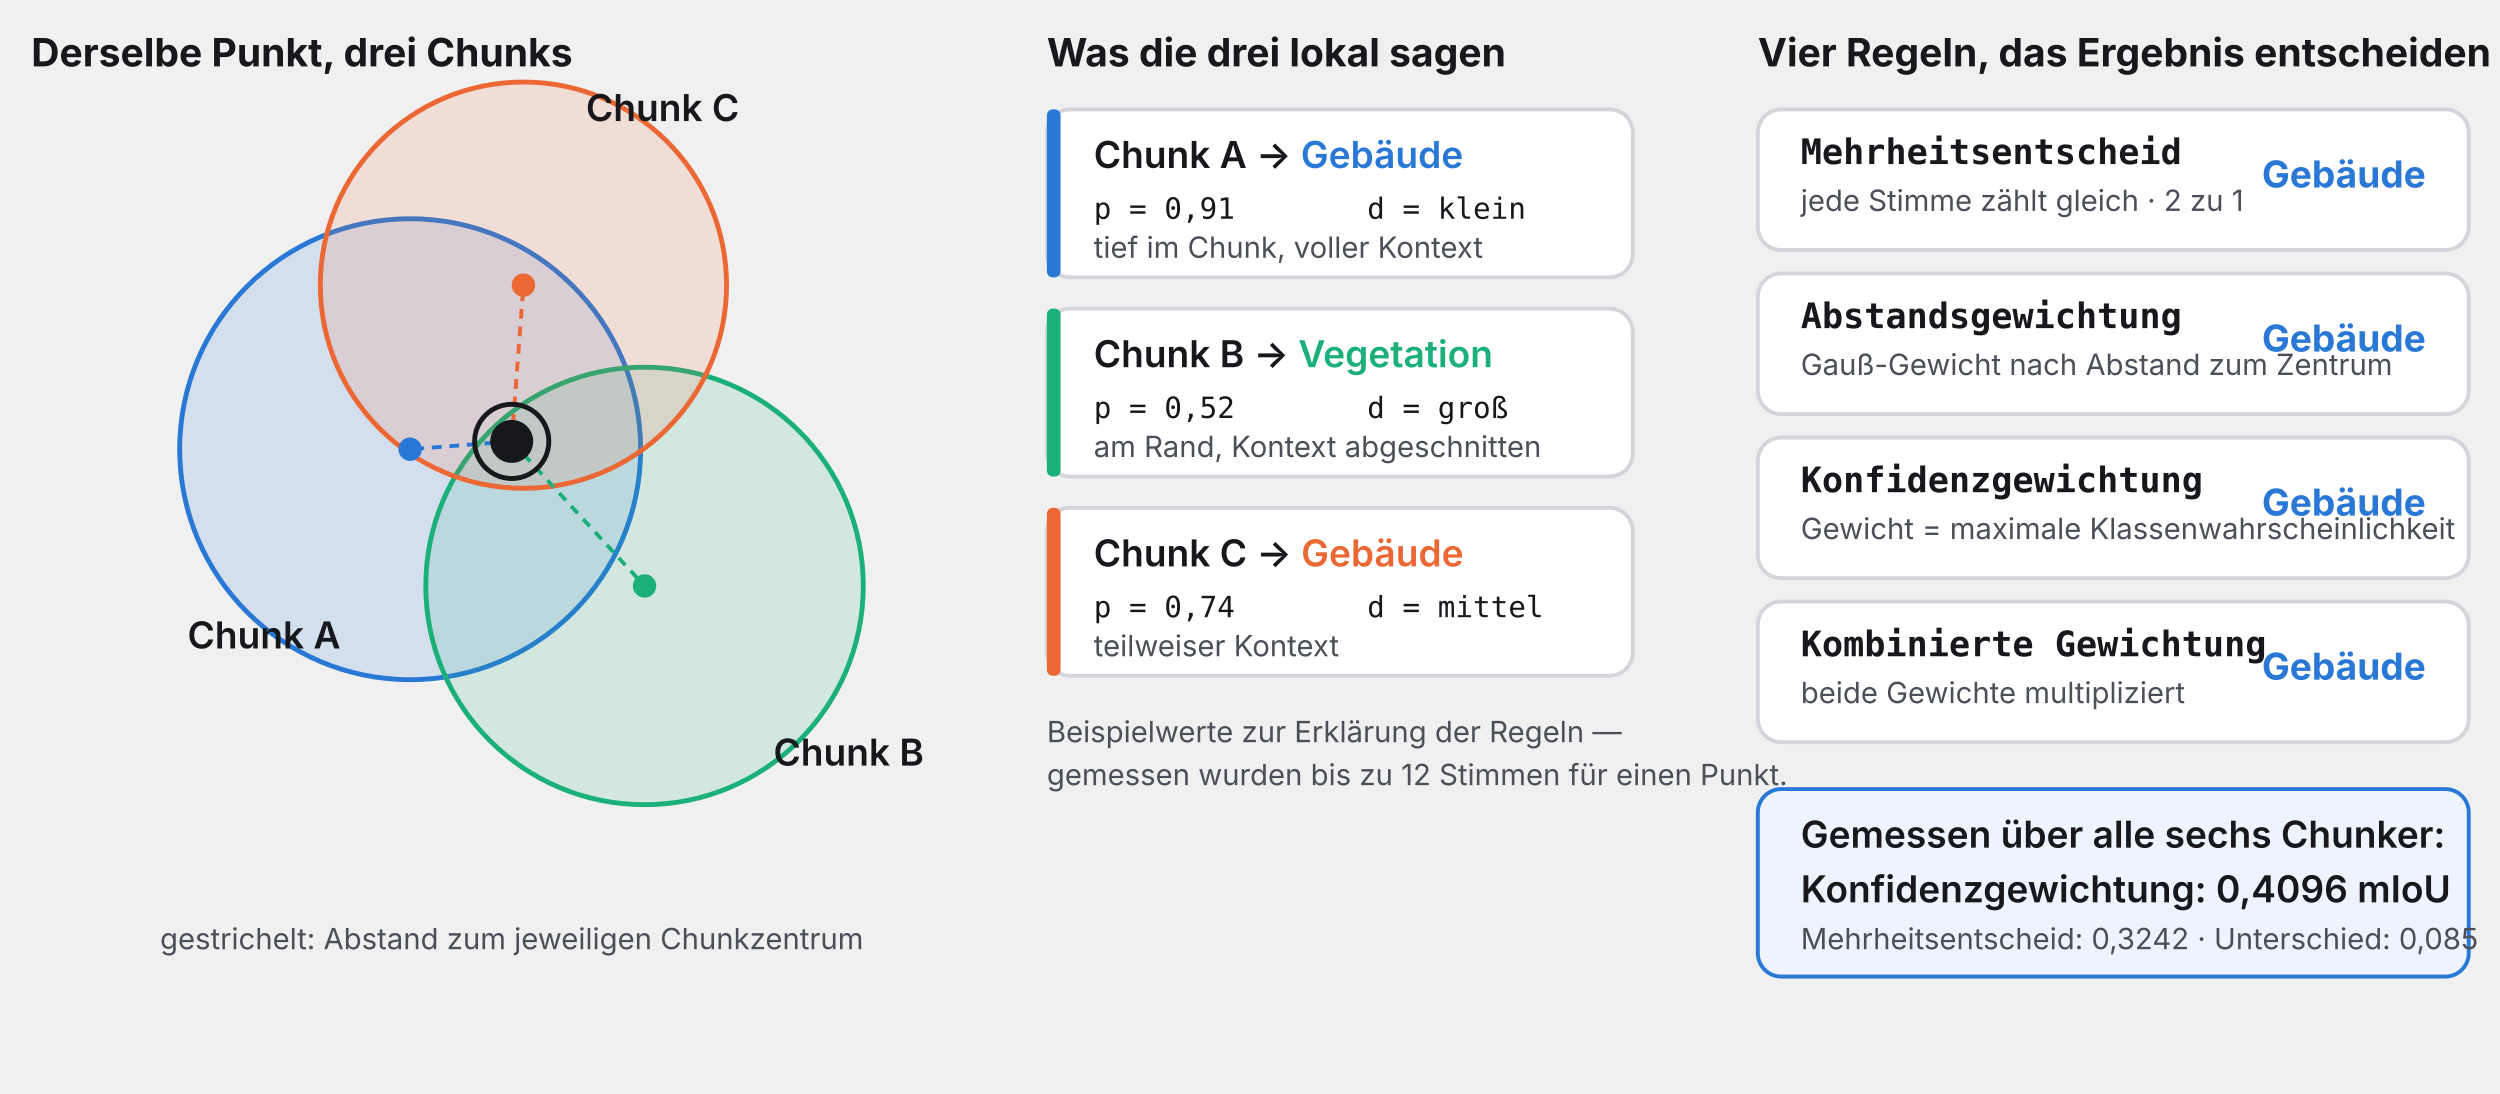
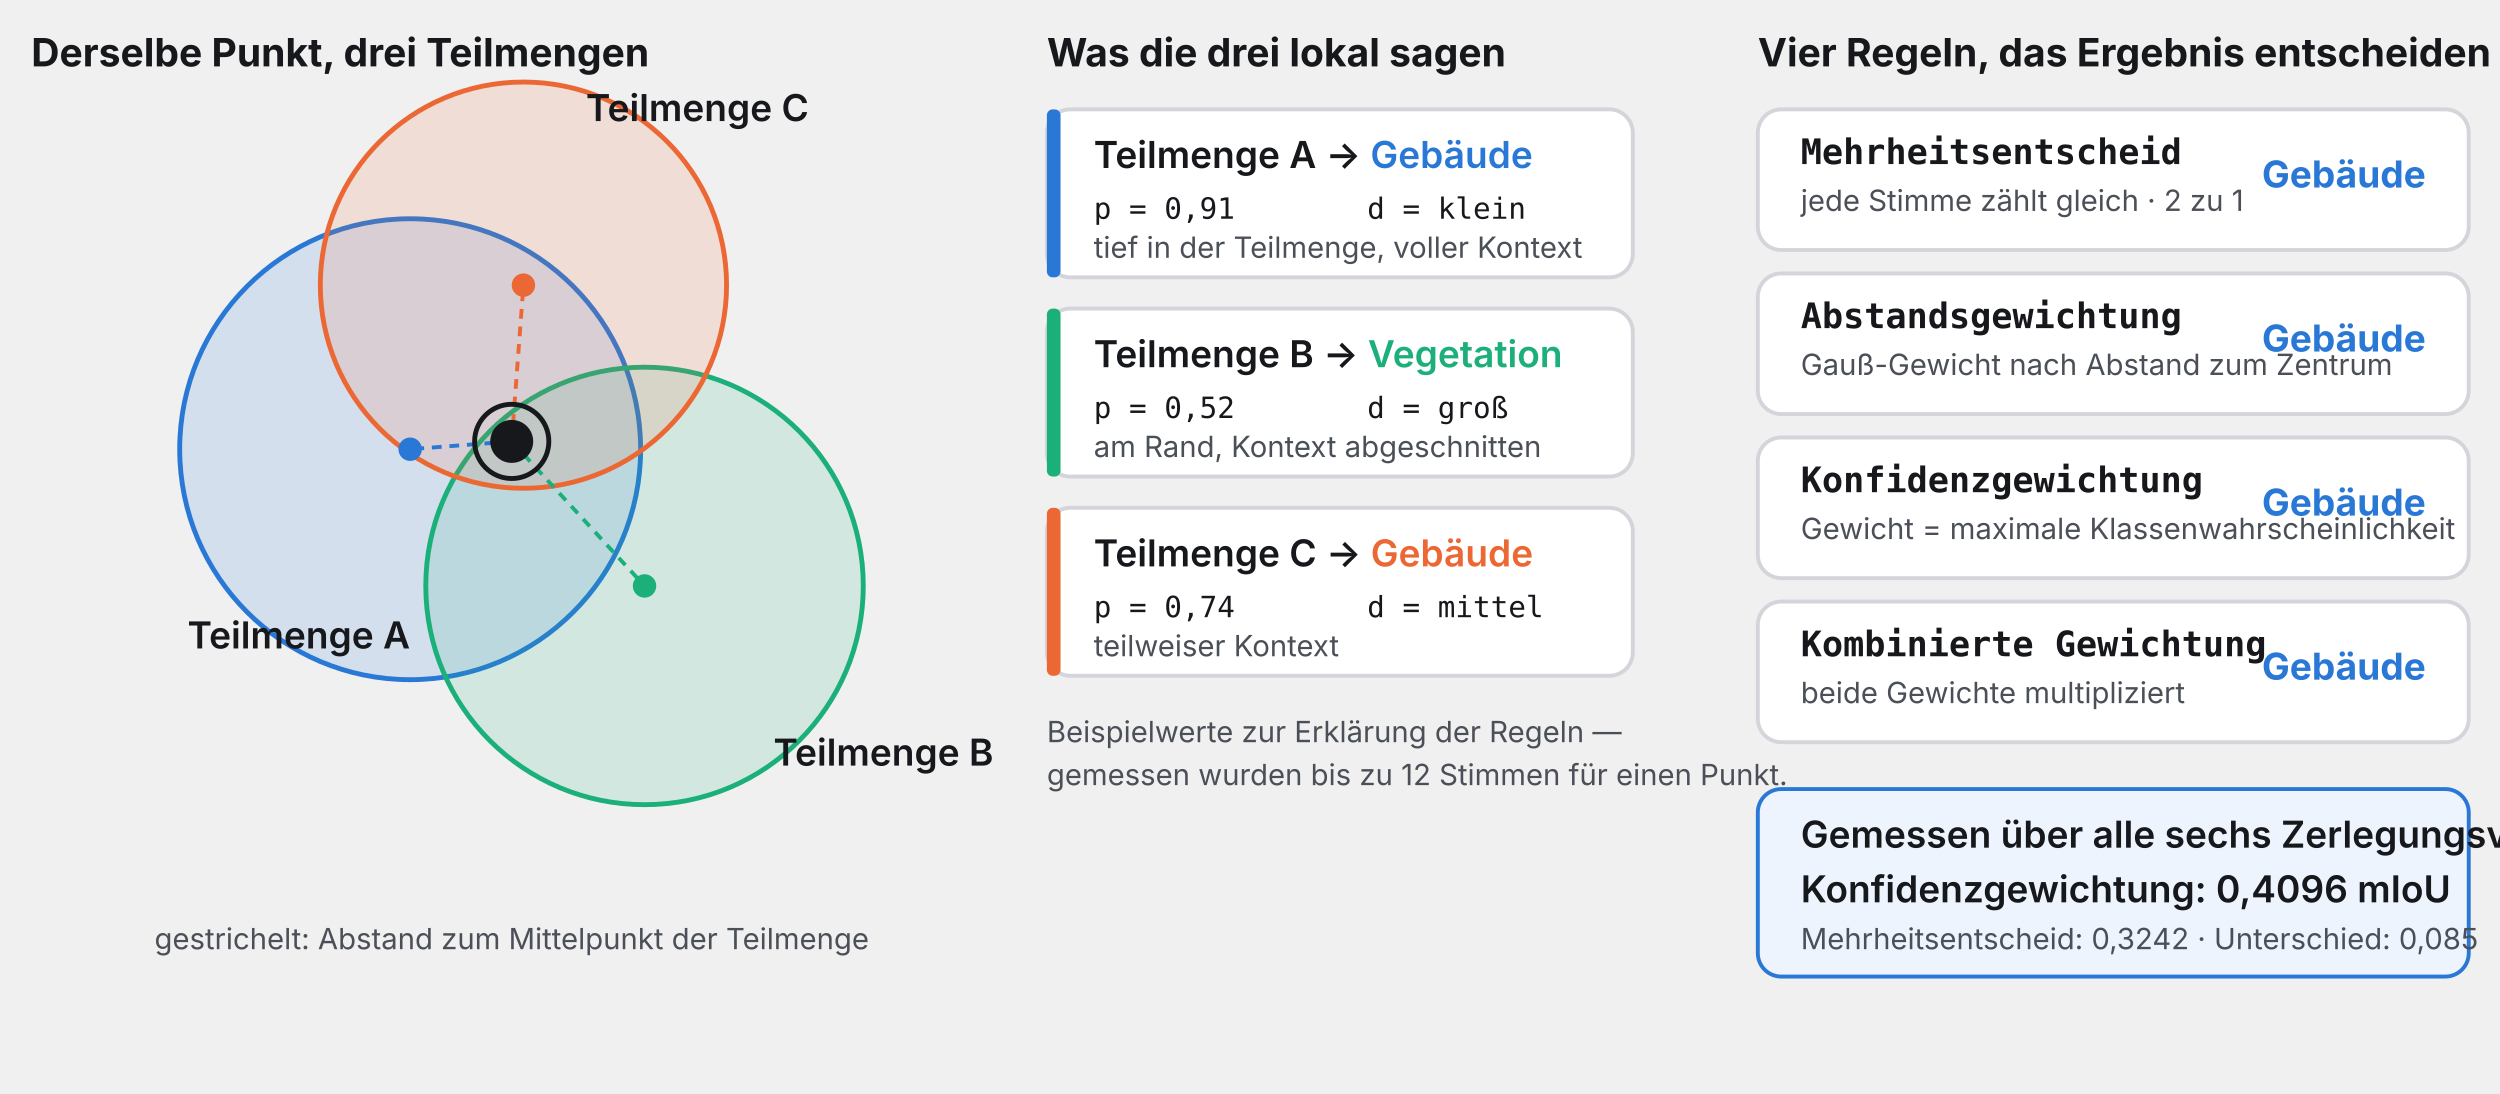
<svg xmlns="http://www.w3.org/2000/svg" viewBox="0 0 1280 560" width="1280" height="560" role="img" aria-labelledby="mergeTitle mergeDesc">
  <style>
    .lab   { font:600 19px system-ui,-apple-system,'Segoe UI',sans-serif; fill:#16181c }
    .sml   { font:400 15px system-ui,-apple-system,'Segoe UI',sans-serif; fill:#4b4f57 }
    .mono  { font:500 15px ui-monospace,'Cascadia Mono',Consolas,monospace; fill:#16181c }
    .rule  { font:600 18px ui-monospace,'Cascadia Mono',Consolas,monospace; fill:#16181c }
    .res   { font:700 19px system-ui,-apple-system,'Segoe UI',sans-serif }
    .hd    { font:700 20px system-ui,-apple-system,'Segoe UI',sans-serif; fill:#16181c }
    .card  { fill:#ffffff; stroke:#d3d5da; stroke-width:2; rx:12 }
  </style>
-   <text class="hd" x="16" y="34">Derselbe Punkt, drei Chunks</text>
+   <text class="hd" x="16" y="34">Derselbe Punkt, drei Teilmengen</text>
  <circle cx="210" cy="230" r="118" fill="#2a78d6" fill-opacity="0.14" stroke="#2a78d6" stroke-width="2.5" />
  <circle cx="330" cy="300" r="112" fill="#1baf7a" fill-opacity="0.14" stroke="#1baf7a" stroke-width="2.5" />
  <circle cx="268" cy="146" r="104" fill="#eb6834" fill-opacity="0.14" stroke="#eb6834" stroke-width="2.5" />
-   <text class="lab" fill="#2a78d6" x="96" y="332">Chunk A</text>
-   <text class="lab" fill="#1baf7a" x="396" y="392">Chunk B</text>
-   <text class="lab" fill="#eb6834" x="300" y="62">Chunk C</text>
+   <text class="lab" fill="#2a78d6" x="96" y="332">Teilmenge A</text>
+   <text class="lab" fill="#1baf7a" x="396" y="392">Teilmenge B</text>
+   <text class="lab" fill="#eb6834" x="300" y="62">Teilmenge C</text>
  <circle cx="210" cy="230" r="6" fill="#2a78d6" />
  <circle cx="330" cy="300" r="6" fill="#1baf7a" />
  <circle cx="268" cy="146" r="6" fill="#eb6834" />
  <line x1="262" y1="226" x2="210" y2="230" stroke="#2a78d6" stroke-width="2" stroke-dasharray="5 4" />
  <line x1="262" y1="226" x2="330" y2="300" stroke="#1baf7a" stroke-width="2" stroke-dasharray="5 4" />
  <line x1="262" y1="226" x2="268" y2="146" stroke="#eb6834" stroke-width="2" stroke-dasharray="5 4" />
  <circle cx="262" cy="226" r="11" fill="#16181c" />
  <circle cx="262" cy="226" r="19" fill="none" stroke="#16181c" stroke-width="2.5" />
-   <text class="sml" x="262" y="486" text-anchor="middle">gestrichelt: Abstand zum jeweiligen Chunkzentrum</text>
+   <text class="sml" x="262" y="486" text-anchor="middle">gestrichelt: Abstand zum Mittelpunkt der Teilmenge</text>
  <text class="hd" x="536" y="34">Was die drei lokal sagen</text>
  <g>
    <rect class="card" x="536" y="56" width="300" height="86" />
    <rect x="536" y="56" width="7" height="86" fill="#2a78d6" rx="3" />
-     <text class="lab" x="560" y="86">Chunk A → <tspan fill="#2a78d6">Gebäude</tspan>
+     <text class="lab" x="560" y="86">Teilmenge A → <tspan fill="#2a78d6">Gebäude</tspan>
    </text>
    <text class="mono" x="560" y="112">p = 0,91</text>
    <text class="mono" x="700" y="112">d = klein</text>
-     <text class="sml" x="560" y="132">tief im Chunk, voller Kontext</text>
+     <text class="sml" x="560" y="132">tief in der Teilmenge, voller Kontext</text>
    <rect class="card" x="536" y="158" width="300" height="86" />
    <rect x="536" y="158" width="7" height="86" fill="#1baf7a" rx="3" />
-     <text class="lab" x="560" y="188">Chunk B → <tspan fill="#1baf7a">Vegetation</tspan>
+     <text class="lab" x="560" y="188">Teilmenge B → <tspan fill="#1baf7a">Vegetation</tspan>
    </text>
    <text class="mono" x="560" y="214">p = 0,52</text>
    <text class="mono" x="700" y="214">d = groß</text>
    <text class="sml" x="560" y="234">am Rand, Kontext abgeschnitten</text>
    <rect class="card" x="536" y="260" width="300" height="86" />
    <rect x="536" y="260" width="7" height="86" fill="#eb6834" rx="3" />
-     <text class="lab" x="560" y="290">Chunk C → <tspan fill="#eb6834">Gebäude</tspan>
+     <text class="lab" x="560" y="290">Teilmenge C → <tspan fill="#eb6834">Gebäude</tspan>
    </text>
    <text class="mono" x="560" y="316">p = 0,74</text>
    <text class="mono" x="700" y="316">d = mittel</text>
    <text class="sml" x="560" y="336">teilweiser Kontext</text>
  </g>
  <text class="sml" x="536" y="380">Beispielwerte zur Erklärung der Regeln —</text>
  <text class="sml" x="536" y="402">gemessen wurden bis zu 12 Stimmen für einen Punkt.</text>
  <text class="hd" x="900" y="34">Vier Regeln, das Ergebnis entscheiden</text>
  <g>
    <rect class="card" x="900" y="56" width="364" height="72" />
    <text class="rule" x="922" y="84">Mehrheitsentscheid</text>
    <text class="sml" x="922" y="108">jede Stimme zählt gleich  ·  2 zu 1</text>
    <text class="res" fill="#2a78d6" x="1242" y="96" text-anchor="end">Gebäude</text>
    <rect class="card" x="900" y="140" width="364" height="72" />
    <text class="rule" x="922" y="168">Abstandsgewichtung</text>
    <text class="sml" x="922" y="192">Gauß-Gewicht nach Abstand zum Zentrum</text>
    <text class="res" fill="#2a78d6" x="1242" y="180" text-anchor="end">Gebäude</text>
    <rect class="card" x="900" y="224" width="364" height="72" />
    <text class="rule" x="922" y="252">Konfidenzgewichtung</text>
    <text class="sml" x="922" y="276">Gewicht = maximale Klassenwahrscheinlichkeit</text>
    <text class="res" fill="#2a78d6" x="1242" y="264" text-anchor="end">Gebäude</text>
    <rect class="card" x="900" y="308" width="364" height="72" />
    <text class="rule" x="922" y="336">Kombinierte Gewichtung</text>
    <text class="sml" x="922" y="360">beide Gewichte multipliziert</text>
    <text class="res" fill="#2a78d6" x="1242" y="348" text-anchor="end">Gebäude</text>
  </g>
  <rect x="900" y="404" width="364" height="96" fill="#eef4fd" stroke="#2a78d6" stroke-width="2" rx="12" />
-   <text class="lab" x="922" y="434">Gemessen über alle sechs Chunker:</text>
+   <text class="lab" x="922" y="434">Gemessen über alle sechs Zerlegungsverfahren:</text>
  <text class="lab" x="922" y="462" fill="#2a78d6">Konfidenzgewichtung: 0,4096 mIoU</text>
  <text class="sml" x="922" y="486">Mehrheitsentscheid: 0,3242 · Unterschied: 0,085</text>
</svg>
